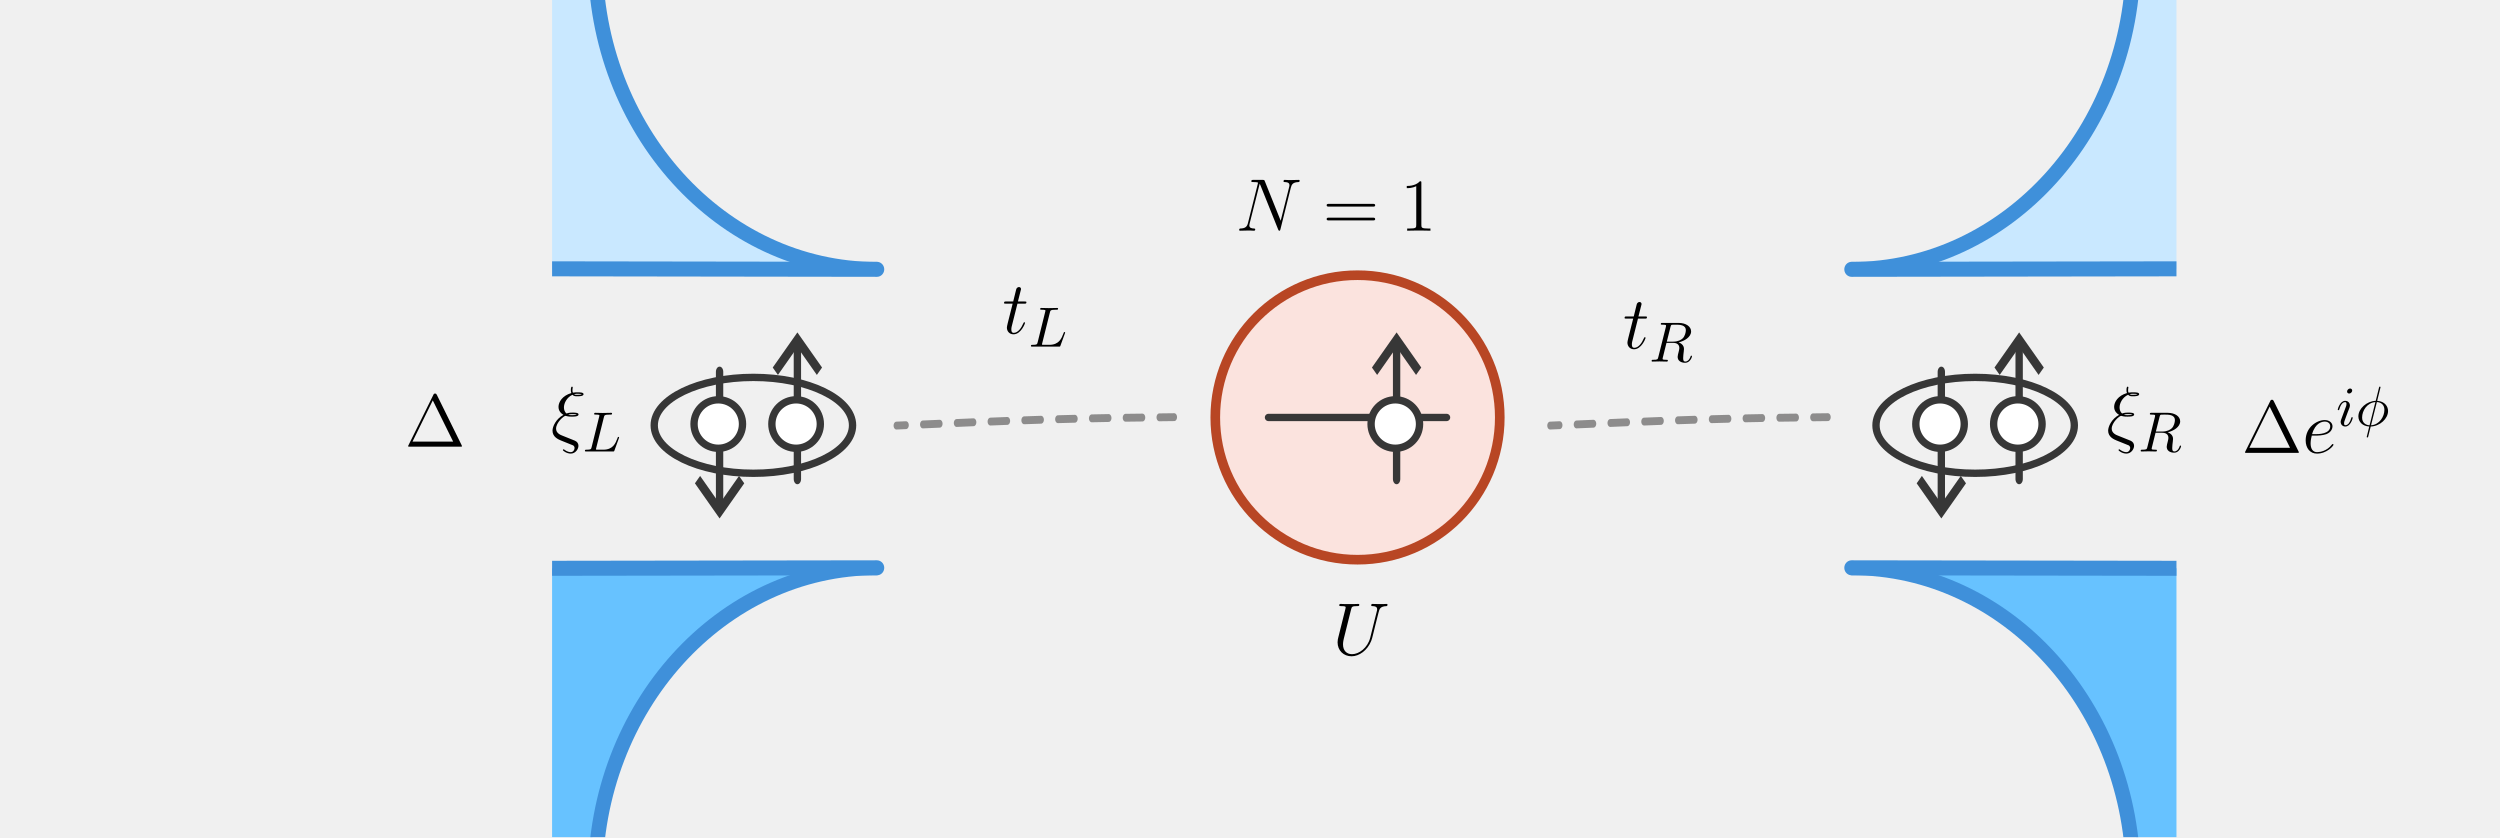
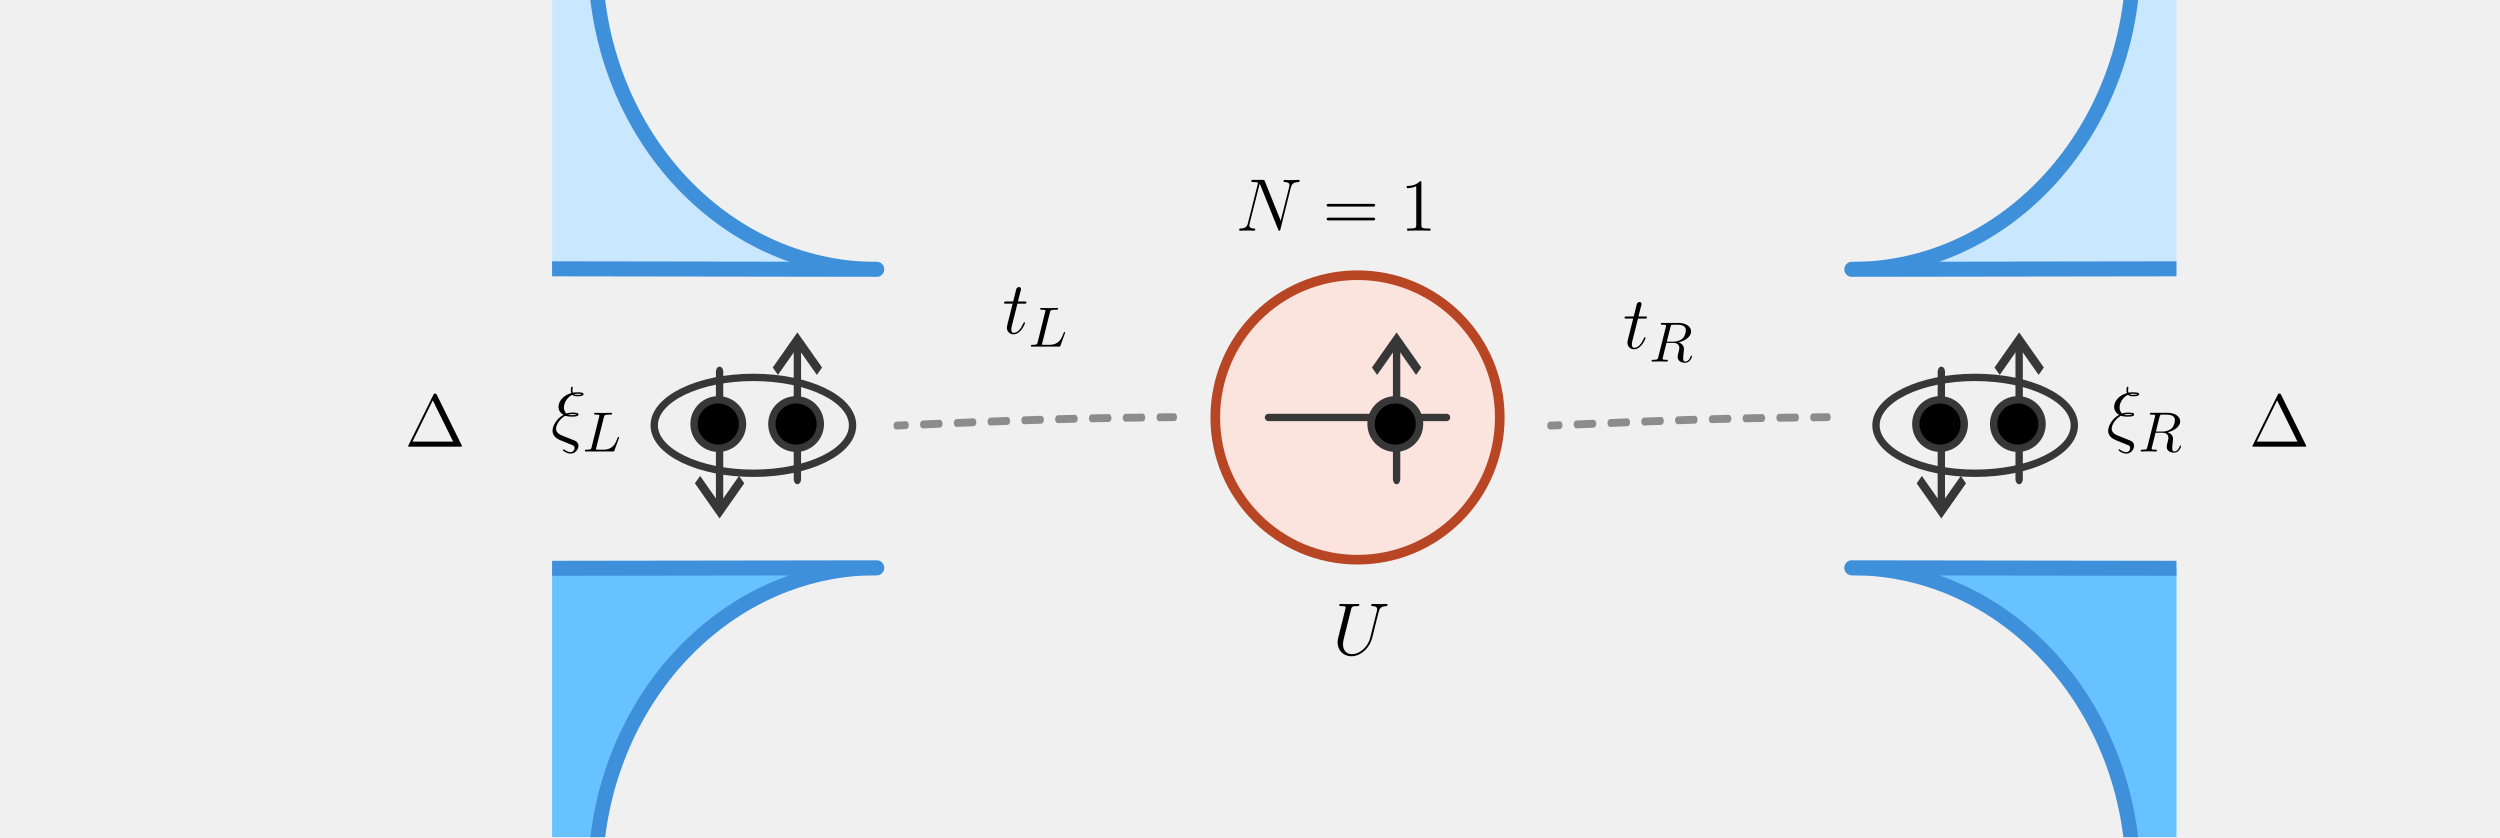
<svg xmlns="http://www.w3.org/2000/svg" xmlns:xlink="http://www.w3.org/1999/xlink" width="170mm" height="56.925mm" viewBox="0 0 170 56.925" version="1.1" id="svg5" xml:space="preserve">
  <defs id="defs2">
-     <marker style="overflow:visible" id="ArrowWide" refX="0" refY="0" orient="auto-start-reverse" markerWidth="1" markerHeight="1" viewBox="0 0 1 1" preserveAspectRatio="xMidYMid">
-       <path style="fill:none;stroke:context-stroke;stroke-width:1;stroke-linecap:butt" d="M 3,-3 0,0 3,3" transform="rotate(180,0.125,0)" id="path1" />
-     </marker>
    <clipPath clipPathUnits="userSpaceOnUse" id="clipPath4">
      <rect style="fill:none;stroke:#3f90da;stroke-width:1;stroke-linecap:round;stroke-linejoin:round;stroke-dasharray:none;stroke-dashoffset:24.948" id="rect4" width="61.827" height="32.581" x="103.721" y="60.96" />
    </clipPath>
    <clipPath clipPathUnits="userSpaceOnUse" id="clipPath5">
      <rect style="fill:none;stroke:#3f90da;stroke-width:1;stroke-linecap:round;stroke-linejoin:round;stroke-dasharray:none;stroke-dashoffset:24.948" id="rect6" width="21.298" height="34.919" x="104.57" y="56.275" />
    </clipPath>
    <clipPath clipPathUnits="userSpaceOnUse" id="clipPath7">
      <rect style="fill:none;stroke:#3f90da;stroke-width:1;stroke-linecap:round;stroke-linejoin:round;stroke-dasharray:none;stroke-dashoffset:24.948" id="rect8" width="22.128" height="18.281" x="103.24" y="60.96" />
    </clipPath>
    <clipPath clipPathUnits="userSpaceOnUse" id="clipPath7-3">
      <rect style="fill:none;stroke:#3f90da;stroke-width:1;stroke-linecap:round;stroke-linejoin:round;stroke-dasharray:none;stroke-dashoffset:24.948" id="rect8-6" width="22.128" height="18.281" x="103.24" y="60.96" />
    </clipPath>
    <clipPath clipPathUnits="userSpaceOnUse" id="clipPath28">
      <ellipse style="display:none;fill:none;fill-opacity:1;stroke:#1b568c;stroke-width:0.5;stroke-linecap:round;stroke-linejoin:round;stroke-dasharray:none;stroke-dashoffset:24.948;stroke-opacity:1" id="ellipse28" cx="138.936" cy="57.244" rx="22.68" ry="22.53" d="M 161.616,57.244 A 22.68,22.53 0 0 1 138.936,79.774 22.68,22.53 0 0 1 116.257,57.244 22.68,22.53 0 0 1 138.936,34.713 22.68,22.53 0 0 1 161.616,57.244 Z" />
      <path id="lpe_path-effect28" style="fill:none;fill-opacity:1;stroke:#1b568c;stroke-width:0.5;stroke-linecap:round;stroke-linejoin:round;stroke-dasharray:none;stroke-dashoffset:24.948;stroke-opacity:1" class="powerclip" d="m 108.823,55.96 h 32.128 v 28.314 h -32.128 z m 52.793,1.283 A 22.68,22.53 0 0 0 138.936,34.713 22.68,22.53 0 0 0 116.257,57.244 22.68,22.53 0 0 0 138.936,79.774 22.68,22.53 0 0 0 161.616,57.244 Z" />
    </clipPath>
    <clipPath clipPathUnits="userSpaceOnUse" id="clipPath29">
      <rect style="display:none;fill:#a4dbff;fill-opacity:1;stroke:none;stroke-width:0.495;stroke-linecap:round;stroke-linejoin:round;stroke-dasharray:none;stroke-dashoffset:24.948;stroke-opacity:1" id="rect29" width="8.533" height="18.082" x="94.707" y="67.667" d="m 94.707,67.667 h 8.533 v 18.082 h -8.533 z" />
      <path id="lpe_path-effect29" style="fill:#a4dbff;fill-opacity:1;stroke:none;stroke-width:0.495;stroke-linecap:round;stroke-linejoin:round;stroke-dasharray:none;stroke-dashoffset:24.948;stroke-opacity:1" class="powerclip" d="m 97.74,73.741 h 33.086 v 11.033 H 97.74 Z m -3.033,-6.075 v 18.082 h 8.533 V 67.667 Z" />
    </clipPath>
    <clipPath clipPathUnits="userSpaceOnUse" id="clipath_lpe_path-effect32">
      <ellipse style="display:none;fill:none;fill-opacity:1;stroke:#1b568c;stroke-width:0.5;stroke-linecap:round;stroke-linejoin:round;stroke-dasharray:none;stroke-dashoffset:24.948;stroke-opacity:1" id="ellipse32" cx="138.936" cy="57.244" rx="22.68" ry="22.53" />
    </clipPath>
    <clipPath clipPathUnits="userSpaceOnUse" id="clipath_lpe_path-effect34">
      <ellipse style="display:none;fill:none;fill-opacity:1;stroke:#1b568c;stroke-width:0.5;stroke-linecap:round;stroke-linejoin:round;stroke-dasharray:none;stroke-dashoffset:24.948;stroke-opacity:1" id="ellipse34" cx="138.936" cy="57.244" rx="22.68" ry="22.53" d="M 161.616,57.244 A 22.68,22.53 0 0 1 138.936,79.774 22.68,22.53 0 0 1 116.257,57.244 22.68,22.53 0 0 1 138.936,34.713 22.68,22.53 0 0 1 161.616,57.244 Z" />
      <path id="lpe_path-effect34" style="fill:none;fill-opacity:1;stroke:#1b568c;stroke-width:0.5;stroke-linecap:round;stroke-linejoin:round;stroke-dasharray:none;stroke-dashoffset:24.948;stroke-opacity:1" class="powerclip" d="m 108.823,55.96 h 32.128 v 28.314 h -32.128 z m 52.793,1.283 A 22.68,22.53 0 0 0 138.936,34.713 22.68,22.53 0 0 0 116.257,57.244 22.68,22.53 0 0 0 138.936,79.774 22.68,22.53 0 0 0 161.616,57.244 Z" />
    </clipPath>
    <clipPath clipPathUnits="userSpaceOnUse" id="clipath_lpe_path-effect38">
      <rect style="display:none;fill:#a4dbff;fill-opacity:1;stroke:none;stroke-width:0.495;stroke-linecap:round;stroke-linejoin:round;stroke-dasharray:none;stroke-dashoffset:24.948;stroke-opacity:1" id="rect38" width="8.533" height="18.082" x="94.707" y="67.667" d="m 94.707,67.667 h 8.533 v 18.082 h -8.533 z" />
      <path id="lpe_path-effect38" style="fill:#a4dbff;fill-opacity:1;stroke:none;stroke-width:0.495;stroke-linecap:round;stroke-linejoin:round;stroke-dasharray:none;stroke-dashoffset:24.948;stroke-opacity:1" class="powerclip" d="m 97.74,73.741 h 33.086 v 11.033 H 97.74 Z m -3.033,-6.075 v 18.082 h 8.533 V 67.667 Z" />
    </clipPath>
    <clipPath clipPathUnits="userSpaceOnUse" id="clipPath60">
      <rect style="display:block;fill:none;stroke:#b84624;stroke-width:0.5;stroke-linecap:round;stroke-linejoin:round;stroke-dashoffset:24.948" id="rect61" width="90.393" height="70.127" x="27.754" y="29.672" />
    </clipPath>
  </defs>
  <g id="layer1" transform="translate(-118.615,-60.96035)">
    <path style="fill:#c9e8ff;fill-opacity:1;stroke:none;stroke-width:0.5;stroke-linecap:round;stroke-linejoin:round;stroke-dasharray:none;stroke-dashoffset:24.948;stroke-opacity:1" d="m 113.823,79.241 22.086,0.033 0.042,-18.314 h -22.128 v 18.281" id="path27" clip-path="url(#clipPath28)" transform="translate(42.33333)" />
    <ellipse style="fill:none;stroke:#3f90da;stroke-width:1;stroke-linecap:round;stroke-linejoin:round;stroke-dasharray:none;stroke-dashoffset:24.948" id="path3" cx="125.326" cy="58.106" rx="19.153" ry="21.168" clip-path="url(#clipPath7)" transform="translate(52.91667)" />
    <path style="fill:none;stroke:#3f90da;stroke-width:1;stroke-linecap:round;stroke-linejoin:round;stroke-dasharray:none;stroke-dashoffset:24.948" d="m 125.326,79.274 c -7.362,-0.011 -14.724,-0.022 -22.086,-0.033" id="path8" transform="matrix(1.000018,0,0,1.021678,52.91471,-1.718185)" clip-path="url(#clipPath29)" />
    <circle style="fill:#fbe3de;fill-opacity:1;stroke:#b84624;stroke-width:0.655;stroke-linecap:round;stroke-linejoin:round;stroke-dasharray:none;stroke-dashoffset:24.948;stroke-opacity:1" id="path40" cx="210.927" cy="89.347" r="9.673" />
    <path style="fill:#3f90da;fill-opacity:1;stroke:#373737;stroke-width:0.5;stroke-linecap:round;stroke-linejoin:round;stroke-dasharray:none;stroke-dashoffset:24.948;stroke-opacity:1" d="m 162.54,89.347 c 4.035,0 8.071,0 12.106,0" id="path15" transform="translate(42.33333)" />
    <ellipse style="fill:none;stroke:#373737;stroke-width:0.5;stroke-linecap:round;stroke-linejoin:round;stroke-dasharray:none;stroke-dashoffset:24.948;stroke-opacity:1" id="path16" cx="169.846" cy="89.883" rx="6.743" ry="3.26" />
-     <path style="fill:none;stroke:#373737;stroke-width:0.5;stroke-linecap:round;stroke-linejoin:round;stroke-dasharray:none;stroke-dashoffset:24.948;stroke-opacity:1;marker-end:url(#ArrowWide)" d="m 115.871,86.623 c 0,2.173 0,4.347 0,6.52" id="path18" transform="matrix(1,0,0,1.424401,51.67519,-37.13958)" />
-     <ellipse style="fill:#ffffff;fill-opacity:1;stroke:#373737;stroke-width:0.5;stroke-linecap:round;stroke-linejoin:round;stroke-dasharray:none;stroke-dashoffset:24.948;stroke-opacity:1" id="path17" cx="167.458" cy="89.795" rx="1.648" ry="1.648" />
-     <path style="fill:none;stroke:#373737;stroke-width:0.5;stroke-linecap:round;stroke-linejoin:round;stroke-dasharray:none;stroke-dashoffset:24.948;stroke-opacity:1;marker-end:url(#ArrowWide)" d="m 115.871,86.623 c 0,2.173 0,4.347 0,6.52" id="path19" transform="matrix(1,0,0,-1.424401,56.96686,216.9186)" />
-     <ellipse style="fill:#ffffff;fill-opacity:1;stroke:#373737;stroke-width:0.5;stroke-linecap:round;stroke-linejoin:round;stroke-dasharray:none;stroke-dashoffset:24.948;stroke-opacity:1" id="ellipse17" cx="172.75" cy="89.795" rx="1.648" ry="1.648" />
+     <g id="path18" transform="matrix(1,0,0,1.424401,51.67519,-37.13958)">
+       <path style="color:#000000;fill:#373737;stroke-linecap:round;stroke-linejoin:round;stroke-dashoffset:24.948;-inkscape-stroke:none" d="m 115.871,86.373 a 0.25,0.25 0 0 0 -0.25,0.25 v 6.52 a 0.25,0.25 0 0 0 0.25,0.25 0.25,0.25 0 0 0 0.25,-0.25 v -6.52 a 0.25,0.25 0 0 0 -0.25,-0.25 z" id="path74" />
+       <g id="g73">
+         <path style="color:#000000;fill:#373737;-inkscape-stroke:none" d="m 114.547,91.59 -0.354,0.354 1.678,1.678 1.678,-1.678 -0.354,-0.354 -1.324,1.324 z" id="path73" />
+       </g>
+     </g>
+     <ellipse style="fill:#000000;fill-opacity:1;stroke:#373737;stroke-width:0.5;stroke-linecap:round;stroke-linejoin:round;stroke-dasharray:none;stroke-dashoffset:24.948;stroke-opacity:1" id="path17" cx="167.458" cy="89.795" rx="1.648" ry="1.648" />
+     <g id="path19" transform="matrix(1,0,0,-1.424401,56.96686,216.9186)">
+       <path style="color:#000000;fill:#373737;stroke-linecap:round;stroke-linejoin:round;stroke-dashoffset:24.948;-inkscape-stroke:none" d="m 115.871,86.373 a 0.25,0.25 0 0 0 -0.25,0.25 v 6.52 a 0.25,0.25 0 0 0 0.25,0.25 0.25,0.25 0 0 0 0.25,-0.25 v -6.52 a 0.25,0.25 0 0 0 -0.25,-0.25 z" id="path76" />
+       <g id="g75">
+         <path style="color:#000000;fill:#373737;-inkscape-stroke:none" d="m 114.549,91.592 -0.354,0.354 1.676,1.676 1.678,-1.676 -0.354,-0.354 -1.324,1.322 z" id="path75" />
+       </g>
+     </g>
+     <ellipse style="fill:#000000;fill-opacity:1;stroke:#373737;stroke-width:0.5;stroke-linecap:round;stroke-linejoin:round;stroke-dasharray:none;stroke-dashoffset:24.948;stroke-opacity:1" id="ellipse17" cx="172.75" cy="89.795" rx="1.648" ry="1.648" />
    <ellipse style="fill:none;stroke:#373737;stroke-width:0.5;stroke-linecap:round;stroke-linejoin:round;stroke-dasharray:none;stroke-dashoffset:24.948;stroke-opacity:1" id="ellipse20" cx="252.926" cy="89.883" rx="6.743" ry="3.26" />
-     <path style="fill:none;stroke:#373737;stroke-width:0.5;stroke-linecap:round;stroke-linejoin:round;stroke-dasharray:none;stroke-dashoffset:24.948;stroke-opacity:1;marker-end:url(#ArrowWide)" d="m 115.871,86.623 c 0,2.173 0,4.347 0,6.52" id="path23" transform="matrix(1,0,0,-1.424401,140.046,216.9186)" />
-     <ellipse style="fill:#ffffff;fill-opacity:1;stroke:#373737;stroke-width:0.5;stroke-linecap:round;stroke-linejoin:round;stroke-dasharray:none;stroke-dashoffset:24.948;stroke-opacity:1" id="ellipse22" cx="255.829" cy="89.795" rx="1.648" ry="1.648" />
-     <path style="fill:none;stroke:#373737;stroke-width:0.5;stroke-linecap:round;stroke-linejoin:round;stroke-dasharray:none;stroke-dashoffset:24.948;stroke-opacity:1;marker-end:url(#ArrowWide)" d="m 115.871,86.623 c 0,2.173 0,4.347 0,6.52" id="path22" transform="matrix(1,0,0,1.424401,134.7543,-37.13958)" />
-     <ellipse style="fill:#ffffff;fill-opacity:1;stroke:#373737;stroke-width:0.5;stroke-linecap:round;stroke-linejoin:round;stroke-dasharray:none;stroke-dashoffset:24.948;stroke-opacity:1" id="ellipse21" cx="250.538" cy="89.795" rx="1.648" ry="1.648" />
+     <g id="path23" transform="matrix(1,0,0,-1.424401,140.046,216.9186)">
+       <path style="color:#000000;fill:#373737;stroke-linecap:round;stroke-linejoin:round;stroke-dashoffset:24.948;-inkscape-stroke:none" d="m 115.871,86.373 a 0.25,0.25 0 0 0 -0.25,0.25 v 6.52 a 0.25,0.25 0 0 0 0.25,0.25 0.25,0.25 0 0 0 0.25,-0.25 v -6.52 a 0.25,0.25 0 0 0 -0.25,-0.25 z" id="path82" />
+       <g id="g81">
+         <path style="color:#000000;fill:#373737;-inkscape-stroke:none" d="m 114.549,91.592 -0.354,0.354 1.676,1.676 1.678,-1.676 -0.354,-0.354 -1.324,1.322 z" id="path81" />
+       </g>
+     </g>
+     <ellipse style="fill:#000000;fill-opacity:1;stroke:#373737;stroke-width:0.5;stroke-linecap:round;stroke-linejoin:round;stroke-dasharray:none;stroke-dashoffset:24.948;stroke-opacity:1" id="ellipse22" cx="255.829" cy="89.795" rx="1.648" ry="1.648" />
+     <g id="path22" transform="matrix(1,0,0,1.424401,134.7543,-37.13958)">
+       <path style="color:#000000;fill:#373737;stroke-linecap:round;stroke-linejoin:round;stroke-dashoffset:24.948;-inkscape-stroke:none" d="m 115.871,86.373 a 0.25,0.25 0 0 0 -0.25,0.25 v 6.52 a 0.25,0.25 0 0 0 0.25,0.25 0.25,0.25 0 0 0 0.25,-0.25 v -6.52 a 0.25,0.25 0 0 0 -0.25,-0.25 z" id="path80" />
+       <g id="g79">
+         <path style="color:#000000;fill:#373737;-inkscape-stroke:none" d="m 114.549,91.592 -0.354,0.354 1.676,1.676 1.678,-1.676 -0.354,-0.354 -1.324,1.322 z" id="path79" />
+       </g>
+     </g>
+     <ellipse style="fill:#000000;fill-opacity:1;stroke:#373737;stroke-width:0.5;stroke-linecap:round;stroke-linejoin:round;stroke-dasharray:none;stroke-dashoffset:24.948;stroke-opacity:1" id="ellipse21" cx="250.538" cy="89.795" rx="1.648" ry="1.648" />
    <use x="0" y="0" xlink:href="#path27" id="use29" transform="matrix(-1,0,0,1,422.7709,0)" />
    <use x="0" y="0" xlink:href="#path3" id="use30" transform="matrix(-1,0,0,1,422.7709,0)" />
    <use x="0" y="0" xlink:href="#path8" id="use31" transform="matrix(-1,0,0,1,422.7709,0)" />
    <path style="fill:#67c2ff;fill-opacity:1;stroke:none;stroke-width:0.5;stroke-linecap:round;stroke-linejoin:round;stroke-dasharray:none;stroke-dashoffset:24.948;stroke-opacity:1" d="m 113.823,79.241 22.086,0.033 0.042,-18.314 h -22.128 v 18.281" id="path32" clip-path="url(#clipath_lpe_path-effect34)" transform="matrix(1,0,0,-1,42.33333,178.8455)" />
    <ellipse style="fill:none;stroke:#3f90da;stroke-width:1;stroke-linecap:round;stroke-linejoin:round;stroke-dasharray:none;stroke-dashoffset:24.948" id="ellipse33" cx="125.326" cy="58.106" rx="19.153" ry="21.168" clip-path="url(#clipPath7)" transform="matrix(1,0,0,-1,52.91667,178.8455)" />
    <path style="fill:none;stroke:#3f90da;stroke-width:1;stroke-linecap:round;stroke-linejoin:round;stroke-dasharray:none;stroke-dashoffset:24.948" d="m 125.326,79.274 c -7.362,-0.011 -14.724,-0.022 -22.086,-0.033" id="path33" transform="matrix(1.000018,0,0,-1.021678,52.91471,180.5637)" clip-path="url(#clipath_lpe_path-effect38)" />
    <use x="0" y="0" xlink:href="#path32" id="use38" transform="matrix(-1,0,0,1,422.7709,0)" />
    <use x="0" y="0" xlink:href="#ellipse33" id="use39" transform="matrix(-1,0,0,1,422.7709,0)" />
    <use x="0" y="0" xlink:href="#path33" id="use40" transform="matrix(-1,0,0,1,422.7709,0)" />
-     <path style="fill:none;stroke:#373737;stroke-width:0.5;stroke-linecap:round;stroke-linejoin:round;stroke-dasharray:none;stroke-dashoffset:24.948;stroke-opacity:1;marker-end:url(#ArrowWide)" d="m 115.871,86.623 c 0,2.173 0,4.347 0,6.52" id="path41" transform="matrix(1,0,0,-1.424401,97.71269,216.9186)" />
-     <ellipse style="fill:#ffffff;fill-opacity:1;stroke:#373737;stroke-width:0.5;stroke-linecap:round;stroke-linejoin:round;stroke-dasharray:none;stroke-dashoffset:24.948;stroke-opacity:1" id="ellipse41" cx="213.496" cy="89.795" rx="1.648" ry="1.648" />
+     <g id="path41" transform="matrix(1,0,0,-1.424401,97.71269,216.9186)">
+       <path style="color:#000000;fill:#373737;stroke-linecap:round;stroke-linejoin:round;stroke-dashoffset:24.948;-inkscape-stroke:none" d="m 115.871,86.373 a 0.25,0.25 0 0 0 -0.25,0.25 v 6.52 a 0.25,0.25 0 0 0 0.25,0.25 0.25,0.25 0 0 0 0.25,-0.25 v -6.52 a 0.25,0.25 0 0 0 -0.25,-0.25 z" id="path78" />
+       <g id="g77">
+         <path style="color:#000000;fill:#373737;-inkscape-stroke:none" d="m 114.549,91.592 -0.354,0.354 1.676,1.676 1.678,-1.676 -0.354,-0.354 -1.324,1.322 z" id="path77" />
+       </g>
+     </g>
+     <ellipse style="fill:#000000;fill-opacity:1;stroke:#373737;stroke-width:0.5;stroke-linecap:round;stroke-linejoin:round;stroke-dasharray:none;stroke-dashoffset:24.948;stroke-opacity:1" id="ellipse41" cx="213.496" cy="89.795" rx="1.648" ry="1.648" />
  </g>
  <g id="layer2" transform="translate(-20.55686,-10.81305)" />
  <g transform="translate(27.7538,26.76345)" id="g13">
    <g id="g12" transform="matrix(0.352778,0,0,0.352778,-0.934597,-0.550554)">
      <g style="fill:#000000;fill-opacity:1" id="g11">
        <g id="g10" transform="translate(1.993,11.795)">
          <path style="stroke:none" d="m 6.188,-9.984 c -0.109,-0.203 -0.141,-0.25 -0.328,-0.25 -0.219,0 -0.25,0.047 -0.344,0.25 L 0.719,-0.281 C 0.688,-0.25 0.656,-0.156 0.656,-0.094 0.656,-0.016 0.672,0 0.969,0 h 9.766 c 0.281,0 0.297,-0.016 0.297,-0.094 0,-0.062 -0.031,-0.156 -0.062,-0.188 z m -0.781,1.062 3.922,7.938 H 1.5 Z m 0,0" id="path9" />
        </g>
      </g>
    </g>
  </g>
  <g transform="translate(90.95525,41.06655)" id="g17">
    <g id="g16" transform="matrix(0.352778,0,0,0.352778,-1.04484,-0.704894)">
      <g style="fill:#000000;fill-opacity:1" id="g15">
        <g id="g14" transform="translate(1.993,11.795)">
          <path style="stroke:none" d="m 7.266,-3.297 c -0.516,2 -2.172,3.188 -3.516,3.188 -1.031,0 -1.734,-0.688 -1.734,-1.891 0,-0.047 0,-0.484 0.156,-1.109 L 3.578,-8.75 c 0.125,-0.484 0.156,-0.625 1.172,-0.625 0.25,0 0.406,0 0.406,-0.266 0,-0.156 -0.141,-0.156 -0.219,-0.156 -0.266,0 -0.562,0.031 -0.828,0.031 H 2.406 c -0.266,0 -0.562,-0.031 -0.844,-0.031 -0.094,0 -0.266,0 -0.266,0.266 0,0.156 0.094,0.156 0.359,0.156 0.875,0 0.875,0.109 0.875,0.266 0,0.094 -0.109,0.5 -0.172,0.75 l -1.25,5.016 C 1.062,-3.188 0.969,-2.797 0.969,-2.406 c 0,1.578 1.141,2.703 2.703,2.703 1.453,0 3.062,-1.141 3.781,-2.969 C 7.562,-2.906 7.688,-3.406 7.781,-3.797 7.922,-4.312 8.219,-5.578 8.312,-5.953 l 0.547,-2.156 c 0.188,-0.734 0.312,-1.219 1.562,-1.266 0.125,-0.016 0.172,-0.141 0.172,-0.266 0,-0.156 -0.125,-0.156 -0.188,-0.156 -0.188,0 -0.453,0.031 -0.656,0.031 H 9.078 c -0.891,0 -1.344,-0.031 -1.359,-0.031 -0.094,0 -0.266,0 -0.266,0.266 0,0.156 0.125,0.156 0.219,0.156 0.859,0.016 0.922,0.359 0.922,0.609 0,0.125 0,0.172 -0.062,0.375 z m 0,0" id="path13" />
        </g>
      </g>
    </g>
  </g>
  <g transform="translate(84.2646,12.23223)" id="g24">
    <g id="g23" transform="matrix(0.352778,0,0,0.352778,-0.934597,-0.704894)">
      <g style="fill:#000000;fill-opacity:1" id="g20">
        <g id="use5" transform="translate(1.993,11.795)">
          <path style="stroke:none" d="M 10.609,-8.297 C 10.766,-8.906 11,-9.344 12.094,-9.375 c 0.047,0 0.219,-0.016 0.219,-0.266 0,-0.156 -0.141,-0.156 -0.188,-0.156 -0.297,0 -1.016,0.031 -1.312,0.031 H 10.125 c -0.203,0 -0.453,-0.031 -0.656,-0.031 -0.094,0 -0.266,0 -0.266,0.266 0,0.156 0.125,0.156 0.219,0.156 0.859,0.016 0.922,0.359 0.922,0.609 0,0.125 -0.016,0.172 -0.062,0.375 l -1.625,6.469 -3.062,-7.625 c -0.094,-0.234 -0.109,-0.25 -0.438,-0.25 h -1.75 C 3.125,-9.797 3,-9.797 3,-9.531 3,-9.375 3.094,-9.375 3.375,-9.375 c 0.062,0 0.906,0 0.906,0.125 0,0.031 -0.016,0.141 -0.031,0.188 l -1.906,7.594 c -0.172,0.703 -0.516,1.016 -1.469,1.047 -0.078,0 -0.219,0.016 -0.219,0.281 C 0.656,0 0.797,0 0.844,0 1.141,0 1.859,-0.031 2.156,-0.031 h 0.688 C 3.047,-0.031 3.281,0 3.484,0 3.578,0 3.75,0 3.75,-0.266 3.75,-0.406 3.594,-0.422 3.547,-0.422 3.062,-0.438 2.609,-0.516 2.609,-1.031 c 0,-0.109 0.031,-0.25 0.062,-0.359 L 4.609,-9.062 C 4.688,-8.922 4.688,-8.891 4.75,-8.766 l 3.406,8.5 C 8.234,-0.094 8.266,0 8.391,0 8.531,0 8.547,-0.047 8.609,-0.281 Z m 0,0" id="path20" />
        </g>
      </g>
      <g style="fill:#000000;fill-opacity:1" id="g21">
        <g id="use6" transform="translate(18.725,11.795)">
          <path style="stroke:none" d="m 9.688,-4.641 c 0.203,0 0.453,0 0.453,-0.266 0,-0.266 -0.25,-0.266 -0.453,-0.266 H 1.234 c -0.203,0 -0.453,0 -0.453,0.25 0,0.281 0.234,0.281 0.453,0.281 z m 0,2.656 c 0.203,0 0.453,0 0.453,-0.25 0,-0.281 -0.25,-0.281 -0.453,-0.281 H 1.234 c -0.203,0 -0.453,0 -0.453,0.266 0,0.266 0.234,0.266 0.453,0.266 z m 0,0" id="path21" />
        </g>
      </g>
      <g style="fill:#000000;fill-opacity:1" id="g22">
        <g id="use7" transform="translate(33.63931,11.795)">
          <path style="stroke:none" d="m 4.125,-9.188 c 0,-0.344 0,-0.344 -0.281,-0.344 C 3.5,-9.156 2.781,-8.625 1.312,-8.625 v 0.422 c 0.328,0 1.047,0 1.828,-0.375 v 7.469 c 0,0.516 -0.047,0.688 -1.297,0.688 H 1.391 V 0 c 0.391,-0.031 1.781,-0.031 2.25,-0.031 0.469,0 1.859,0 2.234,0.031 V -0.422 H 5.438 c -1.266,0 -1.312,-0.172 -1.312,-0.688 z m 0,0" id="path10" />
        </g>
      </g>
    </g>
  </g>
  <g transform="translate(37.57084,26.29216)" id="g30">
    <g id="g29" transform="matrix(0.352778,0,0,0.352778,-0.813329,-0.695193)">
      <g style="fill:#000000;fill-opacity:1" id="g26">
        <g id="g25" transform="translate(1.993,11.955)">
          <path style="stroke:none" d="M 3.75,0.078 2.234,-0.531 C 1.859,-0.672 1,-1.016 1,-1.875 c 0,-1.234 1.516,-2.484 1.812,-2.484 0.031,0 0.156,0.031 0.203,0.047 0.391,0.109 0.75,0.109 1.016,0.109 0.438,0 1.297,0 1.297,-0.422 0,-0.312 -0.516,-0.359 -1.141,-0.359 -0.281,0 -0.672,0 -1.188,0.172 -0.344,-0.281 -0.484,-0.734 -0.484,-1.172 0,-0.781 0.516,-1.906 1.641,-2.438 C 4.422,-8.125 4.766,-8.125 5.062,-8.125 c 0.359,0 1.234,0 1.234,-0.406 0,-0.359 -0.688,-0.359 -1.141,-0.359 -0.297,0 -0.516,0 -0.906,0.062 C 4.172,-9 4.156,-9.016 4.156,-9.344 c 0,-0.25 0.062,-0.453 0.062,-0.5 0,-0.078 -0.078,-0.141 -0.141,-0.141 -0.234,0 -0.234,0.531 -0.234,0.641 0,0.203 0.016,0.406 0.094,0.594 -1.719,0.5 -2.469,1.719 -2.469,2.656 0,0.859 0.562,1.328 0.953,1.547 C 0.953,-3.75 0.312,-2.281 0.312,-1.5 c 0,1.234 1.141,1.688 1.656,1.906 L 3.25,0.922 c 0.359,0.125 0.953,0.375 1.047,0.422 0.156,0.109 0.266,0.281 0.266,0.5 0,0.312 -0.234,0.797 -0.734,0.797 -0.219,0 -0.688,-0.062 -1.203,-0.453 C 2.531,2.109 2.516,2.094 2.453,2.094 2.375,2.094 2.312,2.156 2.312,2.234 c 0,0.156 0.75,0.688 1.516,0.688 0.922,0 1.484,-0.891 1.484,-1.5 0,-0.453 -0.25,-0.812 -0.703,-1 z M 4.469,-8.531 c 0.25,-0.078 0.516,-0.078 0.688,-0.078 0.484,0 0.531,0.016 0.812,0.094 -0.172,0.062 -0.281,0.109 -0.891,0.109 -0.266,0 -0.438,0 -0.609,-0.125 z m -1.125,3.922 C 3.688,-4.688 4,-4.688 4.172,-4.688 c 0.469,0 0.5,0.016 0.812,0.078 -0.156,0.078 -0.281,0.125 -0.891,0.125 -0.344,0 -0.5,0 -0.75,-0.125 z m 0,0" id="path24" />
        </g>
      </g>
      <g style="fill:#000000;fill-opacity:1" id="g28">
        <g id="g27" transform="translate(8.128,14.468)">
          <path style="stroke:none" d="m 4.078,-6.594 c 0.094,-0.391 0.125,-0.516 1.156,-0.516 0.328,0 0.422,0 0.422,-0.203 0,-0.141 -0.125,-0.141 -0.188,-0.141 -0.359,0 -1.25,0.031 -1.609,0.031 -0.328,0 -1.125,-0.031 -1.453,-0.031 -0.078,0 -0.203,0 -0.203,0.219 0,0.125 0.094,0.125 0.312,0.125 0.016,0 0.219,0 0.406,0.016 0.203,0.031 0.297,0.031 0.297,0.172 0,0.047 -0.016,0.078 -0.047,0.219 L 1.719,-0.844 c -0.109,0.422 -0.141,0.5 -1,0.5 -0.188,0 -0.297,0 -0.297,0.219 C 0.422,0 0.531,0 0.719,0 h 5.047 c 0.266,0 0.281,0 0.344,-0.188 L 6.969,-2.547 C 7.016,-2.656 7.016,-2.688 7.016,-2.688 c 0,-0.047 -0.031,-0.125 -0.141,-0.125 -0.094,0 -0.109,0.047 -0.172,0.234 -0.375,1 -0.859,2.234 -2.75,2.234 H 2.938 c -0.156,0 -0.172,0 -0.25,0 C 2.578,-0.359 2.547,-0.375 2.547,-0.453 c 0,-0.031 0,-0.062 0.062,-0.25 z m 0,0" id="path7" />
        </g>
      </g>
    </g>
  </g>
  <g transform="translate(143.3538,26.29216)" id="g37">
    <g id="g36" transform="matrix(0.352778,0,0,0.352778,-0.813329,-0.695193)">
      <g style="fill:#000000;fill-opacity:1" id="g32">
        <g id="g31" transform="translate(1.993,11.955)">
          <path style="stroke:none" d="M 3.75,0.078 2.234,-0.531 C 1.859,-0.672 1,-1.016 1,-1.875 c 0,-1.234 1.516,-2.484 1.812,-2.484 0.031,0 0.156,0.031 0.203,0.047 0.391,0.109 0.75,0.109 1.016,0.109 0.438,0 1.297,0 1.297,-0.422 0,-0.312 -0.516,-0.359 -1.141,-0.359 -0.281,0 -0.672,0 -1.188,0.172 -0.344,-0.281 -0.484,-0.734 -0.484,-1.172 0,-0.781 0.516,-1.906 1.641,-2.438 C 4.422,-8.125 4.766,-8.125 5.062,-8.125 c 0.359,0 1.234,0 1.234,-0.406 0,-0.359 -0.688,-0.359 -1.141,-0.359 -0.297,0 -0.516,0 -0.906,0.062 C 4.172,-9 4.156,-9.016 4.156,-9.344 c 0,-0.25 0.062,-0.453 0.062,-0.5 0,-0.078 -0.078,-0.141 -0.141,-0.141 -0.234,0 -0.234,0.531 -0.234,0.641 0,0.203 0.016,0.406 0.094,0.594 -1.719,0.5 -2.469,1.719 -2.469,2.656 0,0.859 0.562,1.328 0.953,1.547 C 0.953,-3.75 0.312,-2.281 0.312,-1.5 c 0,1.234 1.141,1.688 1.656,1.906 L 3.25,0.922 c 0.359,0.125 0.953,0.375 1.047,0.422 0.156,0.109 0.266,0.281 0.266,0.5 0,0.312 -0.234,0.797 -0.734,0.797 -0.219,0 -0.688,-0.062 -1.203,-0.453 C 2.531,2.109 2.516,2.094 2.453,2.094 2.375,2.094 2.312,2.156 2.312,2.234 c 0,0.156 0.75,0.688 1.516,0.688 0.922,0 1.484,-0.891 1.484,-1.5 0,-0.453 -0.25,-0.812 -0.703,-1 z M 4.469,-8.531 c 0.25,-0.078 0.516,-0.078 0.688,-0.078 0.484,0 0.531,0.016 0.812,0.094 -0.172,0.062 -0.281,0.109 -0.891,0.109 -0.266,0 -0.438,0 -0.609,-0.125 z m -1.125,3.922 C 3.688,-4.688 4,-4.688 4.172,-4.688 c 0.469,0 0.5,0.016 0.812,0.078 -0.156,0.078 -0.281,0.125 -0.891,0.125 -0.344,0 -0.5,0 -0.75,-0.125 z m 0,0" id="path30" />
        </g>
      </g>
      <g style="fill:#000000;fill-opacity:1" id="g35">
        <g id="g34" transform="translate(8.128,14.468)">
          <path style="stroke:none" d="M 4.094,-6.703 C 4.156,-6.953 4.188,-7.062 4.391,-7.094 4.5,-7.109 4.844,-7.109 5.062,-7.109 c 0.766,0 1.984,0 1.984,1.078 0,0.375 -0.172,1.125 -0.594,1.547 -0.297,0.281 -0.875,0.641 -1.844,0.641 H 3.375 Z m 1.562,3 C 6.766,-3.953 8.062,-4.719 8.062,-5.812 8.062,-6.75 7.078,-7.453 5.656,-7.453 H 2.547 c -0.219,0 -0.328,0 -0.328,0.219 0,0.125 0.109,0.125 0.312,0.125 0.016,0 0.234,0 0.406,0.016 0.203,0.031 0.297,0.031 0.297,0.172 0,0.047 0,0.078 -0.031,0.219 l -1.469,5.859 c -0.109,0.422 -0.125,0.5 -1,0.5 -0.188,0 -0.281,0 -0.281,0.219 0,0.125 0.125,0.125 0.141,0.125 0.312,0 1.078,-0.031 1.375,-0.031 0.312,0 1.078,0.031 1.391,0.031 0.094,0 0.219,0 0.219,-0.219 0,-0.125 -0.094,-0.125 -0.312,-0.125 -0.391,0 -0.703,0 -0.703,-0.188 0,-0.062 0.016,-0.125 0.031,-0.188 L 3.312,-3.609 h 1.297 c 1,0 1.188,0.609 1.188,0.984 0,0.172 -0.078,0.516 -0.141,0.766 -0.078,0.297 -0.188,0.703 -0.188,0.922 0,1.172 1.312,1.172 1.453,1.172 0.938,0 1.312,-1.094 1.312,-1.25 0,-0.125 -0.125,-0.125 -0.125,-0.125 C 8,-1.141 7.984,-1.062 7.969,-1 c -0.281,0.812 -0.75,1 -1,1 C 6.609,0 6.531,-0.234 6.531,-0.672 6.531,-1 6.594,-1.562 6.641,-1.906 6.656,-2.062 6.688,-2.266 6.688,-2.422 c 0,-0.844 -0.734,-1.172 -1.031,-1.281 z m 0,0" id="path34" />
        </g>
      </g>
    </g>
  </g>
  <g transform="translate(110.4724,20.53689)" id="g54">
    <g id="g53" transform="matrix(0.352778,0,0,0.352778,-0.813329,-0.651669)">
      <g style="fill:#000000;fill-opacity:1" id="g39">
        <g id="g38" transform="translate(1.993,10.816)">
          <path style="stroke:none" d="m 2.891,-5.766 h 1.312 c 0.266,0 0.422,0 0.422,-0.266 C 4.625,-6.188 4.531,-6.188 4.25,-6.188 H 2.984 l 0.531,-2.094 c 0.062,-0.203 0.062,-0.219 0.062,-0.328 0,-0.219 -0.188,-0.359 -0.375,-0.359 -0.125,0 -0.453,0.047 -0.562,0.5 l -0.562,2.281 h -1.344 c -0.297,0 -0.422,0 -0.422,0.281 0,0.141 0.109,0.141 0.375,0.141 h 1.281 l -0.953,3.781 c -0.109,0.5 -0.156,0.656 -0.156,0.844 0,0.672 0.469,1.281 1.281,1.281 1.438,0 2.219,-2.094 2.219,-2.188 0,-0.094 -0.062,-0.141 -0.141,-0.141 -0.031,0 -0.094,0 -0.109,0.062 -0.016,0.016 -0.031,0.031 -0.141,0.266 -0.297,0.719 -0.953,1.719 -1.781,1.719 -0.438,0 -0.469,-0.359 -0.469,-0.672 0,-0.016 0,-0.297 0.047,-0.469 z m 0,0" id="path37" />
        </g>
      </g>
      <g style="fill:#000000;fill-opacity:1" id="g41">
        <g id="g40" transform="translate(7.065,13.329)">
          <path style="stroke:none" d="M 4.094,-6.703 C 4.156,-6.953 4.188,-7.062 4.391,-7.094 4.5,-7.109 4.844,-7.109 5.062,-7.109 c 0.766,0 1.984,0 1.984,1.078 0,0.375 -0.172,1.125 -0.594,1.547 -0.297,0.281 -0.875,0.641 -1.844,0.641 H 3.375 Z m 1.562,3 C 6.766,-3.953 8.062,-4.719 8.062,-5.812 8.062,-6.75 7.078,-7.453 5.656,-7.453 H 2.547 c -0.219,0 -0.328,0 -0.328,0.219 0,0.125 0.109,0.125 0.312,0.125 0.016,0 0.234,0 0.406,0.016 0.203,0.031 0.297,0.031 0.297,0.172 0,0.047 0,0.078 -0.031,0.219 l -1.469,5.859 c -0.109,0.422 -0.125,0.5 -1,0.5 -0.188,0 -0.281,0 -0.281,0.219 0,0.125 0.125,0.125 0.141,0.125 0.312,0 1.078,-0.031 1.375,-0.031 0.312,0 1.078,0.031 1.391,0.031 0.094,0 0.219,0 0.219,-0.219 0,-0.125 -0.094,-0.125 -0.312,-0.125 -0.391,0 -0.703,0 -0.703,-0.188 0,-0.062 0.016,-0.125 0.031,-0.188 L 3.312,-3.609 h 1.297 c 1,0 1.188,0.609 1.188,0.984 0,0.172 -0.078,0.516 -0.141,0.766 -0.078,0.297 -0.188,0.703 -0.188,0.922 0,1.172 1.312,1.172 1.453,1.172 0.938,0 1.312,-1.094 1.312,-1.25 0,-0.125 -0.125,-0.125 -0.125,-0.125 C 8,-1.141 7.984,-1.062 7.969,-1 c -0.281,0.812 -0.75,1 -1,1 C 6.609,0 6.531,-0.234 6.531,-0.672 6.531,-1 6.594,-1.562 6.641,-1.906 6.656,-2.062 6.688,-2.266 6.688,-2.422 c 0,-0.844 -0.734,-1.172 -1.031,-1.281 z m 0,0" id="path39" />
        </g>
      </g>
    </g>
  </g>
  <g transform="translate(68.27577,19.5199)" id="g60">
    <g id="g59" transform="matrix(0.352778,0,0,0.352778,-0.813329,-0.651669)">
      <g style="fill:#000000;fill-opacity:1" id="g56">
        <g id="g55" transform="translate(1.993,10.816)">
          <path style="stroke:none" d="m 2.891,-5.766 h 1.312 c 0.266,0 0.422,0 0.422,-0.266 C 4.625,-6.188 4.531,-6.188 4.25,-6.188 H 2.984 l 0.531,-2.094 c 0.062,-0.203 0.062,-0.219 0.062,-0.328 0,-0.219 -0.188,-0.359 -0.375,-0.359 -0.125,0 -0.453,0.047 -0.562,0.5 l -0.562,2.281 h -1.344 c -0.297,0 -0.422,0 -0.422,0.281 0,0.141 0.109,0.141 0.375,0.141 h 1.281 l -0.953,3.781 c -0.109,0.5 -0.156,0.656 -0.156,0.844 0,0.672 0.469,1.281 1.281,1.281 1.438,0 2.219,-2.094 2.219,-2.188 0,-0.094 -0.062,-0.141 -0.141,-0.141 -0.031,0 -0.094,0 -0.109,0.062 -0.016,0.016 -0.031,0.031 -0.141,0.266 -0.297,0.719 -0.953,1.719 -1.781,1.719 -0.438,0 -0.469,-0.359 -0.469,-0.672 0,-0.016 0,-0.297 0.047,-0.469 z m 0,0" id="path54" />
        </g>
      </g>
      <g style="fill:#000000;fill-opacity:1" id="g58">
        <g id="g57" transform="translate(7.065,13.329)">
          <path style="stroke:none" d="m 4.078,-6.594 c 0.094,-0.391 0.125,-0.516 1.156,-0.516 0.328,0 0.422,0 0.422,-0.203 0,-0.141 -0.125,-0.141 -0.188,-0.141 -0.359,0 -1.25,0.031 -1.609,0.031 -0.328,0 -1.125,-0.031 -1.453,-0.031 -0.078,0 -0.203,0 -0.203,0.219 0,0.125 0.094,0.125 0.312,0.125 0.016,0 0.219,0 0.406,0.016 0.203,0.031 0.297,0.031 0.297,0.172 0,0.047 -0.016,0.078 -0.047,0.219 L 1.719,-0.844 c -0.109,0.422 -0.141,0.5 -1,0.5 -0.188,0 -0.297,0 -0.297,0.219 C 0.422,0 0.531,0 0.719,0 h 5.047 c 0.266,0 0.281,0 0.344,-0.188 L 6.969,-2.547 C 7.016,-2.656 7.016,-2.688 7.016,-2.688 c 0,-0.047 -0.031,-0.125 -0.141,-0.125 -0.094,0 -0.109,0.047 -0.172,0.234 -0.375,1 -0.859,2.234 -2.75,2.234 H 2.938 c -0.156,0 -0.172,0 -0.25,0 C 2.578,-0.359 2.547,-0.375 2.547,-0.453 c 0,-0.031 0,-0.062 0.062,-0.25 z m 0,0" id="path56" />
        </g>
      </g>
    </g>
  </g>
  <path style="fill:none;stroke:#8d8c8c;stroke-width:0.5;stroke-linecap:round;stroke-linejoin:round;stroke-dasharray:1.5, 1.5;stroke-dashoffset:0.65;stroke-opacity:1" d="m 57.975,28.922 c 4.855,-0.153 9.711,-0.306 13.822,-0.396 4.111,-0.089 7.477,-0.115 10.843,-0.14" id="path62" transform="matrix(0.7659279,0,0,1.070351,16.55059,-2.0167)" />
  <use x="0" y="0" xlink:href="#path62" id="use65" transform="translate(44.45)" />
-   <g transform="translate(152.662,26.29165)" id="g67">
-     <g id="surface2" transform="matrix(0.352778,0,0,0.352778,-0.934597,-0.707496)">
-       <g style="fill:#000000;fill-opacity:1" id="g8">
-         <g id="g65" transform="translate(1.993,14.774)">
-           <path style="stroke:none" d="m 6.188,-9.984 c -0.109,-0.203 -0.141,-0.25 -0.328,-0.25 -0.219,0 -0.25,0.047 -0.344,0.25 L 0.719,-0.281 C 0.688,-0.25 0.656,-0.156 0.656,-0.094 0.656,-0.016 0.672,0 0.969,0 h 9.766 c 0.281,0 0.297,-0.016 0.297,-0.094 0,-0.062 -0.031,-0.156 -0.062,-0.188 z m -0.781,1.062 3.922,7.938 H 1.5 Z m 0,0" id="path65" />
-         </g>
-       </g>
-       <g style="fill:#000000;fill-opacity:1" id="g9">
-         <g id="use8" transform="translate(13.698,14.774)">
-           <path style="stroke:none" d="m 2.562,-3.328 c 0.391,0 1.375,-0.031 2.062,-0.281 1.078,-0.422 1.188,-1.25 1.188,-1.516 0,-0.625 -0.547,-1.203 -1.5,-1.203 -1.5,0 -3.672,1.359 -3.672,3.922 0,1.5 0.859,2.547 2.172,2.547 C 4.766,0.141 6,-1.375 6,-1.562 6,-1.656 5.906,-1.719 5.859,-1.719 c -0.047,0 -0.062,0.016 -0.188,0.141 -0.922,1.219 -2.281,1.438 -2.828,1.438 -0.828,0 -1.25,-0.641 -1.25,-1.703 0,-0.203 0,-0.562 0.219,-1.484 z M 1.875,-3.609 C 2.5,-5.828 3.859,-6.031 4.312,-6.031 c 0.641,0 1.062,0.359 1.062,0.906 0,1.516 -2.297,1.516 -2.891,1.516 z m 0,0" id="path11" />
-         </g>
-       </g>
-       <g style="fill:#000000;fill-opacity:1" id="g66">
-         <g id="use9" transform="translate(20.209,9.568)">
-           <path style="stroke:none" d="m 3.094,-6.812 c 0,-0.219 -0.156,-0.391 -0.406,-0.391 -0.281,0 -0.578,0.281 -0.578,0.578 0,0.203 0.141,0.391 0.406,0.391 0.25,0 0.578,-0.25 0.578,-0.578 z m -0.828,4.094 c 0.141,-0.312 0.141,-0.328 0.25,-0.625 0.078,-0.219 0.141,-0.375 0.141,-0.578 0,-0.5 -0.359,-0.906 -0.906,-0.906 -1.016,0 -1.438,1.594 -1.438,1.688 0,0.109 0.109,0.109 0.141,0.109 0.109,0 0.109,-0.016 0.172,-0.203 0.297,-1.016 0.734,-1.344 1.094,-1.344 0.094,0 0.281,0 0.281,0.344 C 2,-4 1.922,-3.781 1.875,-3.672 1.781,-3.375 1.297,-2.109 1.125,-1.641 1.016,-1.359 0.875,-1 0.875,-0.781 c 0,0.516 0.375,0.906 0.891,0.906 1.031,0 1.438,-1.594 1.438,-1.688 0,-0.109 -0.109,-0.109 -0.141,-0.109 -0.109,0 -0.109,0.031 -0.156,0.203 -0.203,0.688 -0.562,1.344 -1.125,1.344 -0.172,0 -0.25,-0.109 -0.25,-0.359 0,-0.266 0.062,-0.422 0.312,-1.094 z m 0,0" id="path12" />
-         </g>
-         <g id="use10" transform="translate(23.96718,9.568)">
-           <path style="stroke:none" d="m 4.766,-7.312 c 0,-0.016 0.031,-0.141 0.031,-0.141 0,-0.016 0,-0.109 -0.125,-0.109 -0.109,0 -0.125,0.031 -0.172,0.219 l -0.625,2.516 c -1.734,0.047 -3.344,1.5 -3.344,2.984 0,1.031 0.766,1.891 2.094,1.969 C 2.547,0.469 2.469,0.812 2.375,1.156 2.25,1.672 2.141,2.078 2.141,2.109 c 0,0.109 0.078,0.125 0.125,0.125 C 2.328,2.234 2.344,2.219 2.375,2.188 2.406,2.172 2.469,1.906 2.5,1.75 L 2.906,0.125 C 4.672,0.078 6.25,-1.391 6.25,-2.859 6.25,-3.719 5.672,-4.719 4.156,-4.828 Z M 2.688,-0.109 c -0.656,-0.031 -1.438,-0.422 -1.438,-1.5 0,-1.312 0.938,-2.844 2.562,-2.984 z M 4.094,-4.594 c 0.828,0.047 1.453,0.547 1.453,1.5 0,1.297 -0.938,2.859 -2.578,2.984 z m 0,0" id="path66" />
+   <g transform="translate(153.1663,26.76345)" id="g71">
+     <g id="g70" transform="matrix(0.352778,0,0,0.352778,-0.934597,-0.550554)">
+       <g style="fill:#000000;fill-opacity:1" id="g69">
+         <g id="g68" transform="translate(1.993,11.795)">
+           <path style="stroke:none" d="m 6.188,-9.984 c -0.109,-0.203 -0.141,-0.25 -0.328,-0.25 -0.219,0 -0.25,0.047 -0.344,0.25 L 0.719,-0.281 C 0.688,-0.25 0.656,-0.156 0.656,-0.094 0.656,-0.016 0.672,0 0.969,0 h 9.766 c 0.281,0 0.297,-0.016 0.297,-0.094 0,-0.062 -0.031,-0.156 -0.062,-0.188 z m -0.781,1.062 3.922,7.938 H 1.5 Z m 0,0" id="path67" />
        </g>
      </g>
    </g>
  </g>
</svg>
